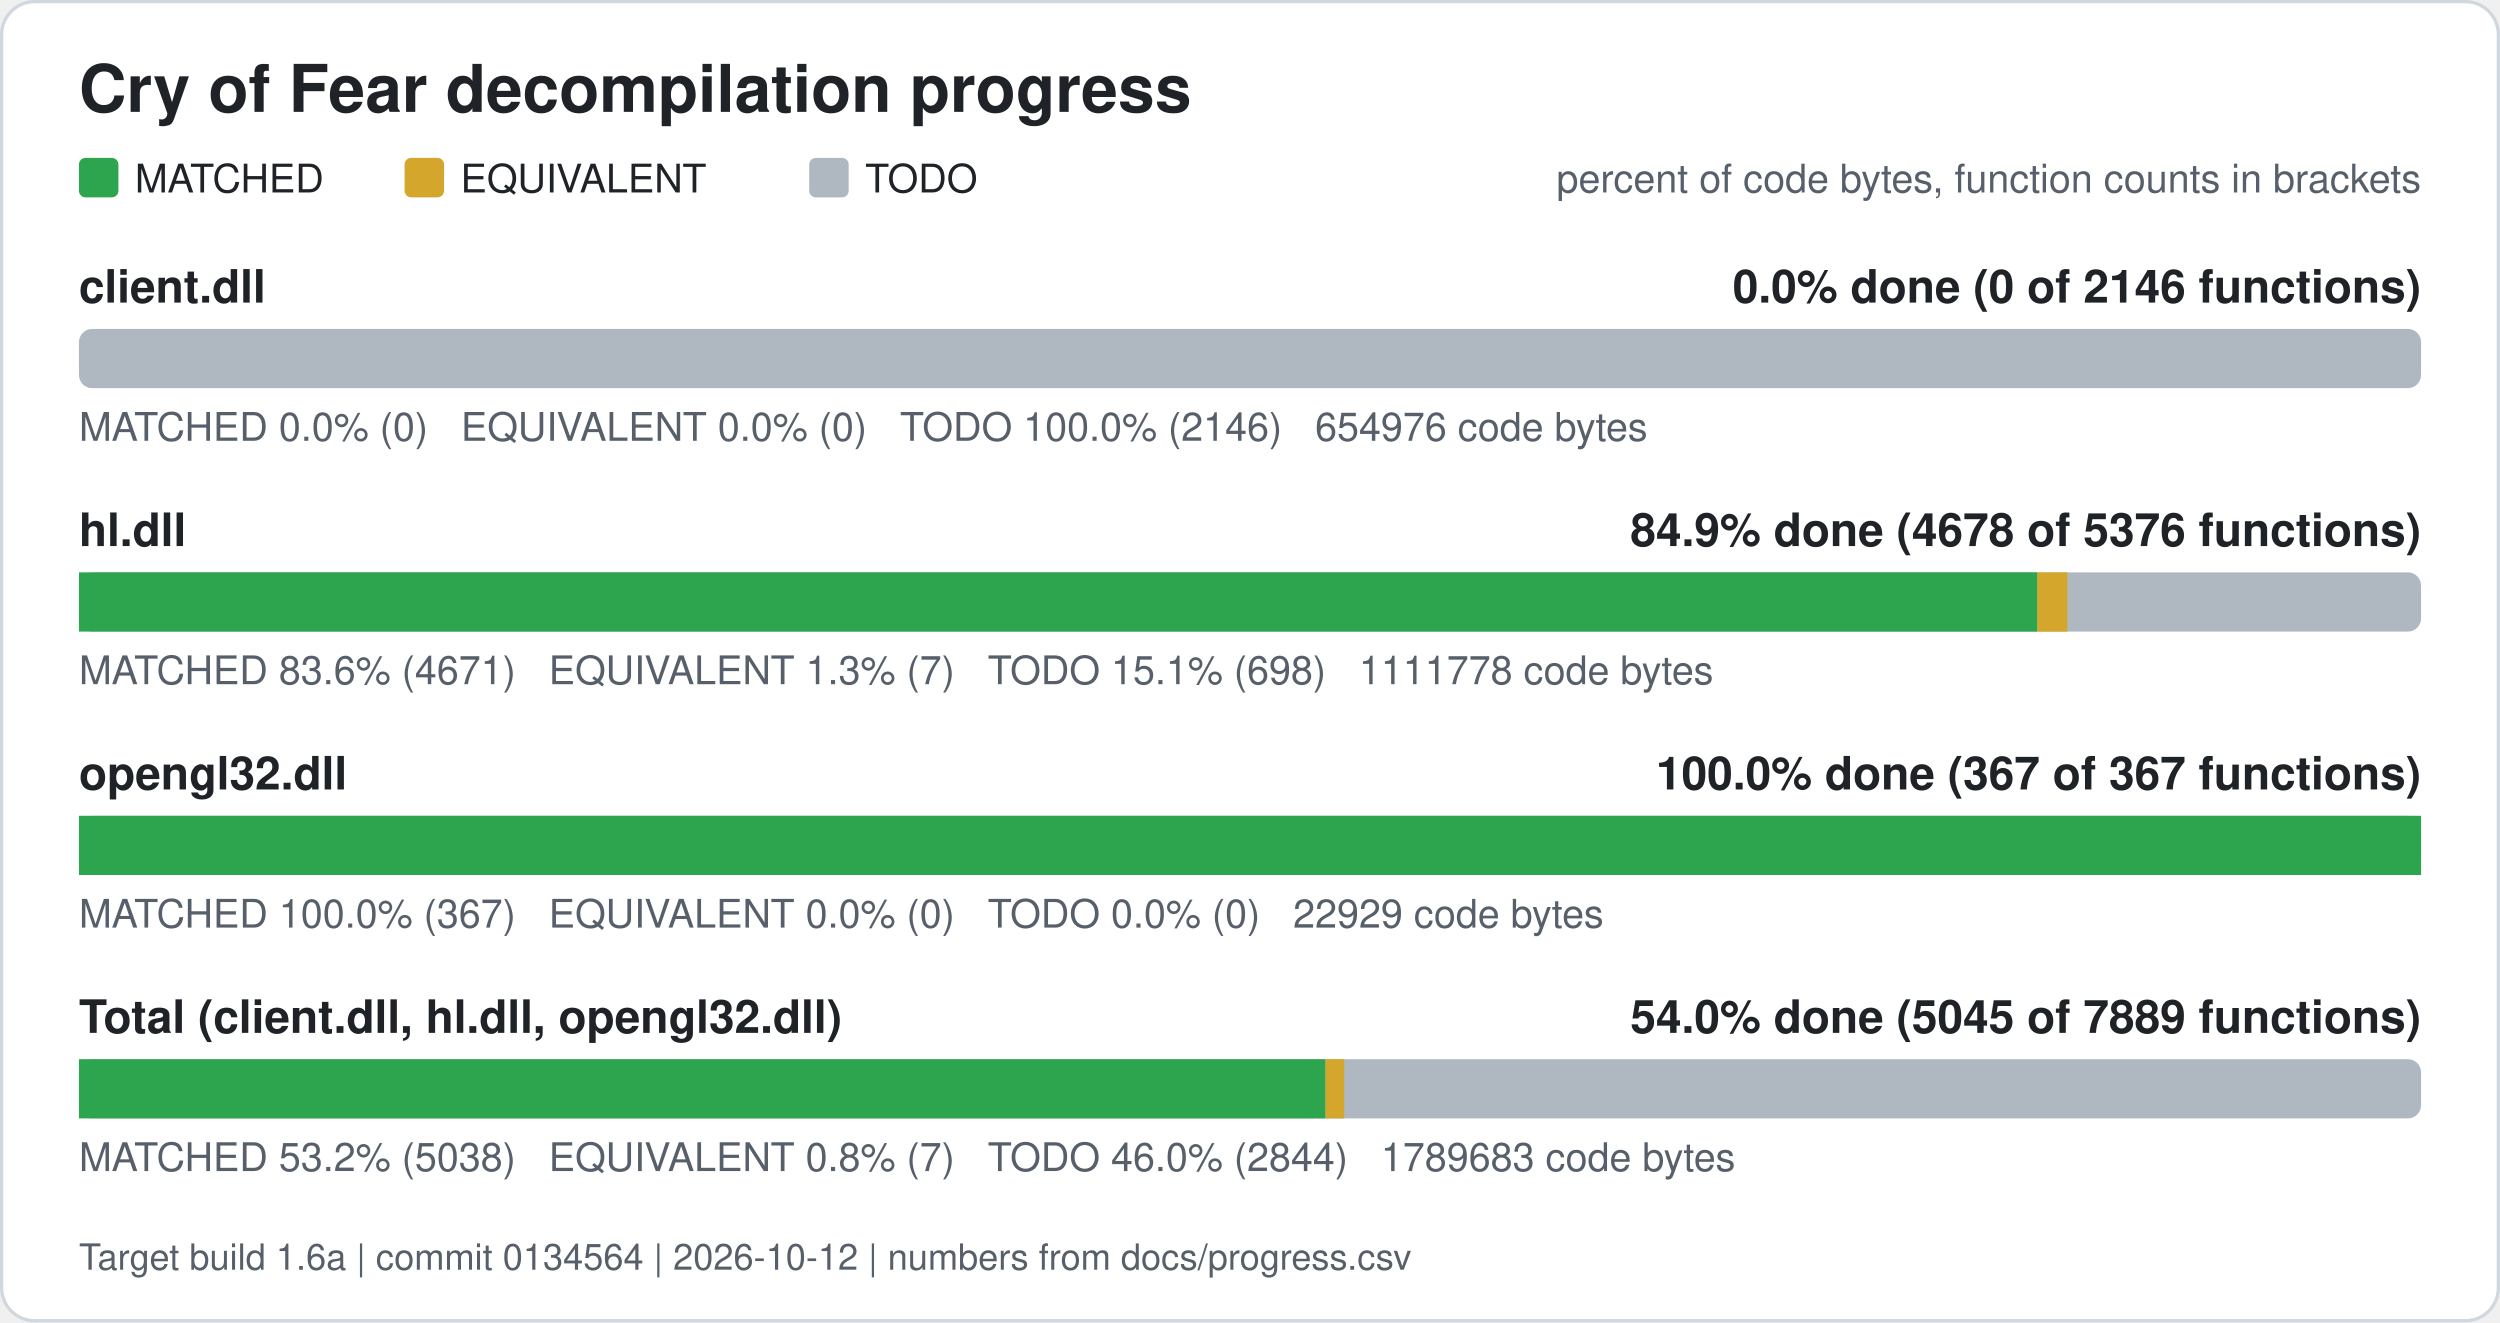
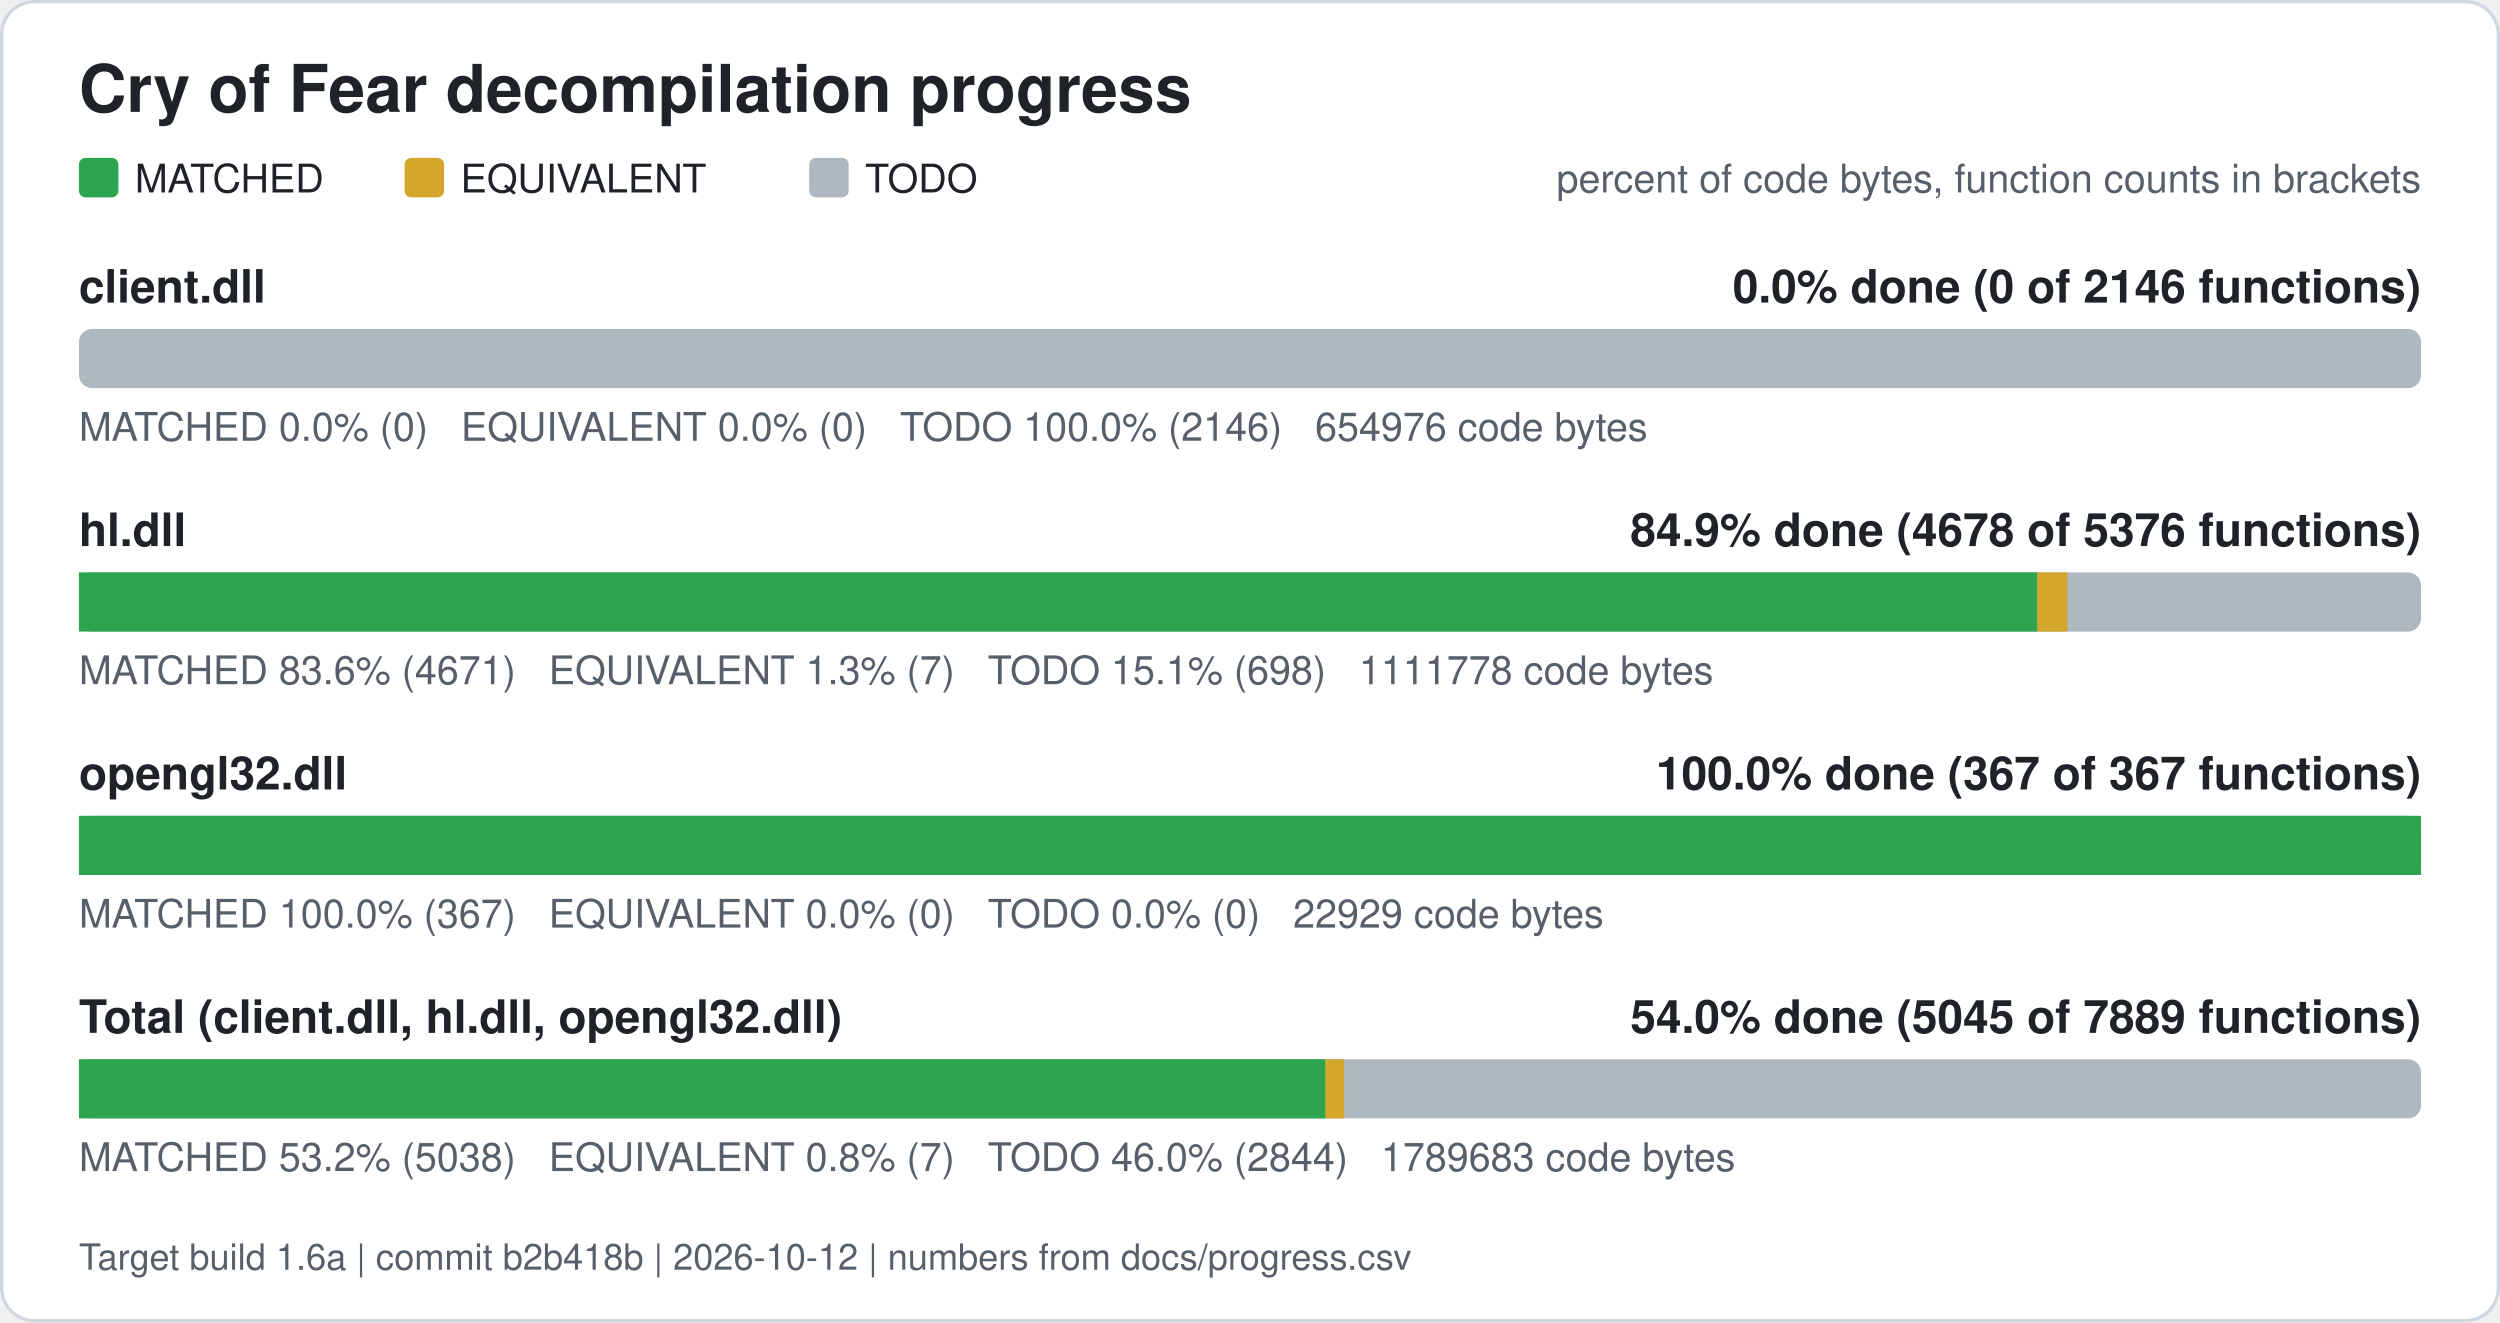
<svg xmlns="http://www.w3.org/2000/svg" width="760" height="402" viewBox="0 0 760 402" role="img" aria-label="Cry of Fear decompilation progress">
  <rect x="0.5" y="0.5" width="759" height="401" rx="10" fill="#ffffff" stroke="#d0d7de" />
  <text x="24" y="34" font-family="Segoe UI, Helvetica, Arial, sans-serif" font-size="20" font-weight="600" fill="#1f2328">Cry of Fear decompilation progress</text>
  <rect x="24" y="48" width="12" height="12" rx="2" fill="#2da44e" />
  <text x="41" y="58.5" font-family="Segoe UI, Helvetica, Arial, sans-serif" font-size="12" fill="#1f2328">MATCHED</text>
  <rect x="123" y="48" width="12" height="12" rx="2" fill="#d4a72c" />
  <text x="140" y="58.5" font-family="Segoe UI, Helvetica, Arial, sans-serif" font-size="12" fill="#1f2328">EQUIVALENT</text>
  <rect x="246" y="48" width="12" height="12" rx="2" fill="#afb8c1" />
  <text x="263" y="58.5" font-family="Segoe UI, Helvetica, Arial, sans-serif" font-size="12" fill="#1f2328">TODO</text>
  <text x="736" y="58.5" font-family="Segoe UI, Helvetica, Arial, sans-serif" font-size="12" fill="#57606a" text-anchor="end">percent of code bytes, function counts in brackets</text>
  <text x="24" y="92" font-family="Segoe UI, Helvetica, Arial, sans-serif" font-size="14" font-weight="600" fill="#1f2328">client.dll</text>
  <text x="736" y="92" font-family="Segoe UI, Helvetica, Arial, sans-serif" font-size="14" font-weight="600" fill="#1f2328" text-anchor="end">0.0% done (0 of 2146 functions)</text>
  <rect x="24" y="100" width="712" height="18" rx="4" fill="#afb8c1" />
  <text x="24" y="134" font-family="Segoe UI, Helvetica, Arial, sans-serif" font-size="12" fill="#57606a" xml:space="preserve">MATCHED 0.0% (0)   EQUIVALENT 0.0% (0)   TODO 100.0% (2146)   654976 code bytes</text>
  <text x="24" y="166" font-family="Segoe UI, Helvetica, Arial, sans-serif" font-size="14" font-weight="600" fill="#1f2328">hl.dll</text>
  <text x="736" y="166" font-family="Segoe UI, Helvetica, Arial, sans-serif" font-size="14" font-weight="600" fill="#1f2328" text-anchor="end">84.9% done (4678 of 5376 functions)</text>
  <rect x="24" y="174" width="712" height="18" rx="4" fill="#afb8c1" />
  <rect x="24.00" y="174" width="595.35" height="18" fill="#2da44e" />
  <rect x="619.35" y="174" width="9.13" height="18" fill="#d4a72c" />
  <text x="24" y="208" font-family="Segoe UI, Helvetica, Arial, sans-serif" font-size="12" fill="#57606a" xml:space="preserve">MATCHED 83.6% (4671)   EQUIVALENT 1.3% (7)   TODO 15.1% (698)   1111778 code bytes</text>
  <text x="24" y="240" font-family="Segoe UI, Helvetica, Arial, sans-serif" font-size="14" font-weight="600" fill="#1f2328">opengl32.dll</text>
  <text x="736" y="240" font-family="Segoe UI, Helvetica, Arial, sans-serif" font-size="14" font-weight="600" fill="#1f2328" text-anchor="end">100.0% done (367 of 367 functions)</text>
  <rect x="24" y="248" width="712" height="18" rx="4" fill="#afb8c1" />
  <rect x="24.00" y="248" width="712.00" height="18" fill="#2da44e" />
  <text x="24" y="282" font-family="Segoe UI, Helvetica, Arial, sans-serif" font-size="12" fill="#57606a" xml:space="preserve">MATCHED 100.0% (367)   EQUIVALENT 0.0% (0)   TODO 0.0% (0)   22929 code bytes</text>
  <text x="24" y="314" font-family="Segoe UI, Helvetica, Arial, sans-serif" font-size="14" font-weight="600" fill="#1f2328">Total (client.dll, hl.dll, opengl32.dll)</text>
  <text x="736" y="314" font-family="Segoe UI, Helvetica, Arial, sans-serif" font-size="14" font-weight="600" fill="#1f2328" text-anchor="end">54.0% done (5045 of 7889 functions)</text>
  <rect x="24" y="322" width="712" height="18" rx="4" fill="#afb8c1" />
  <rect x="24.00" y="322" width="378.96" height="18" fill="#2da44e" />
  <rect x="402.96" y="322" width="5.67" height="18" fill="#d4a72c" />
  <text x="24" y="356" font-family="Segoe UI, Helvetica, Arial, sans-serif" font-size="12" fill="#57606a" xml:space="preserve">MATCHED 53.2% (5038)   EQUIVALENT 0.8% (7)   TODO 46.0% (2844)   1789683 code bytes</text>
-   <text x="24" y="386" font-family="Segoe UI, Helvetica, Arial, sans-serif" font-size="11" fill="#57606a">Target build 1.6a | commit 0134564 | 2026-10-12 | numbers from docs/progress.csv</text>
+   <text x="24" y="386" font-family="Segoe UI, Helvetica, Arial, sans-serif" font-size="11" fill="#57606a">Target build 1.6a | commit b2b418b | 2026-10-12 | numbers from docs/progress.csv</text>
</svg>
